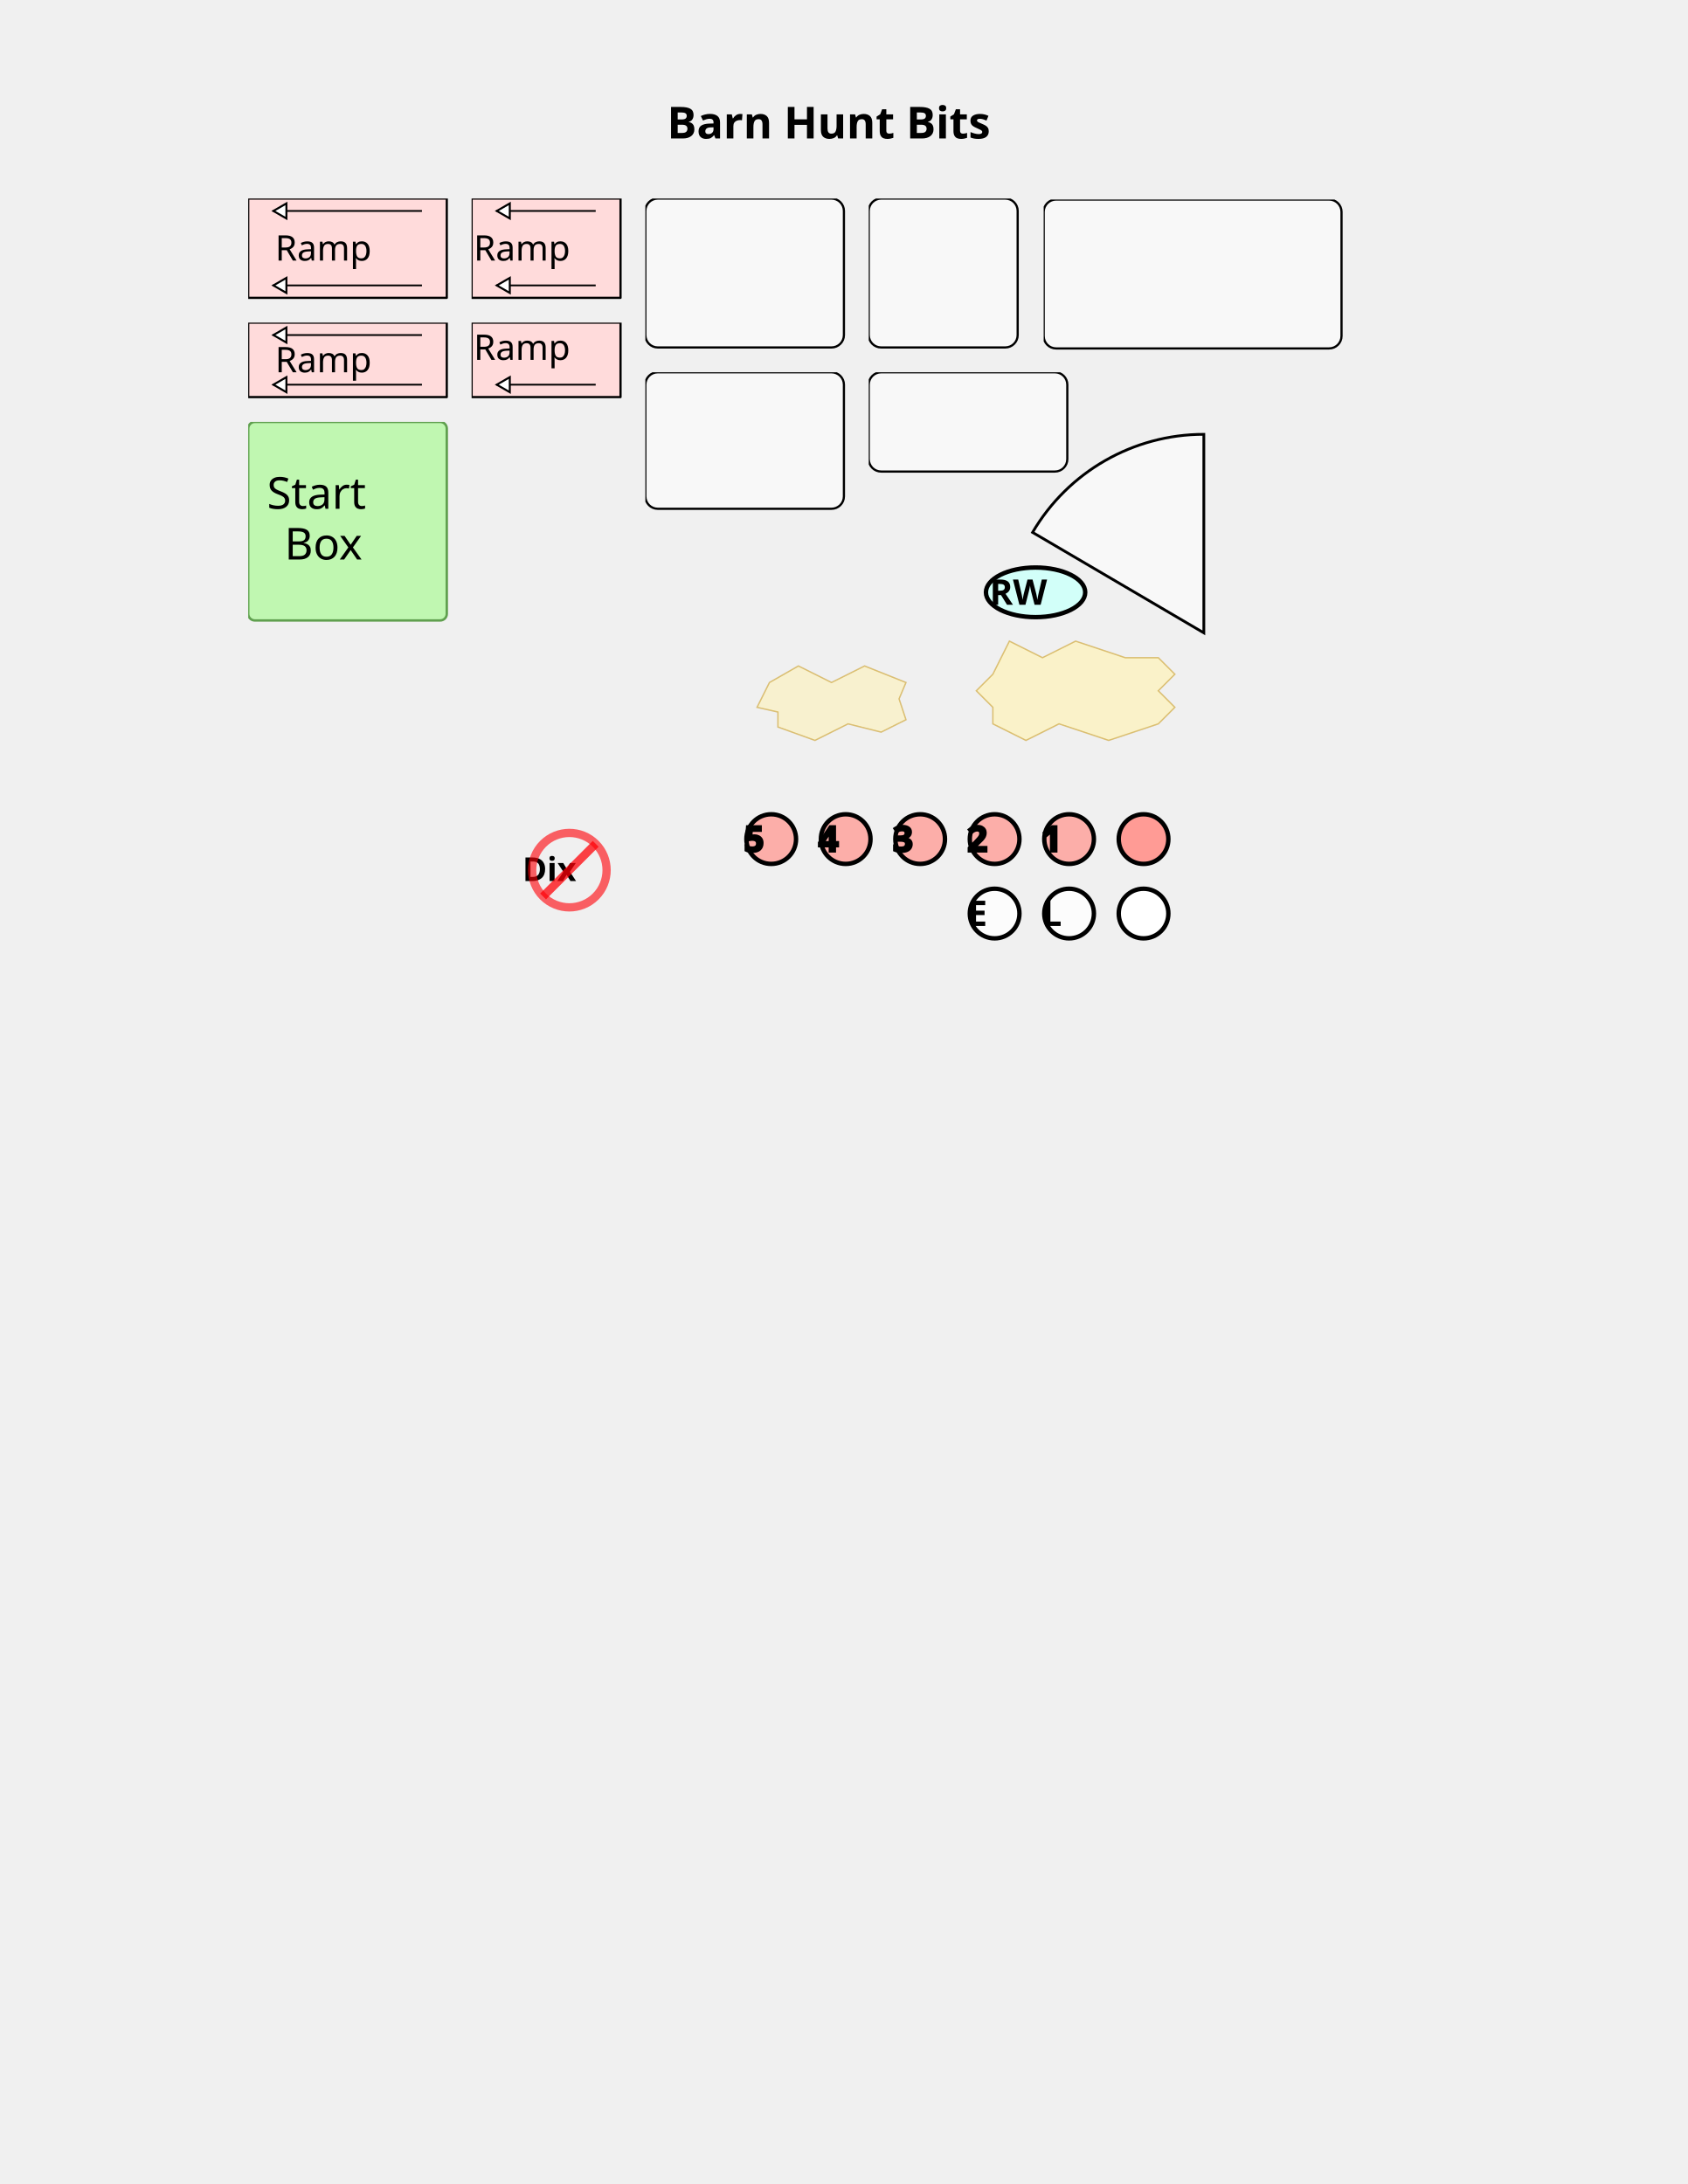
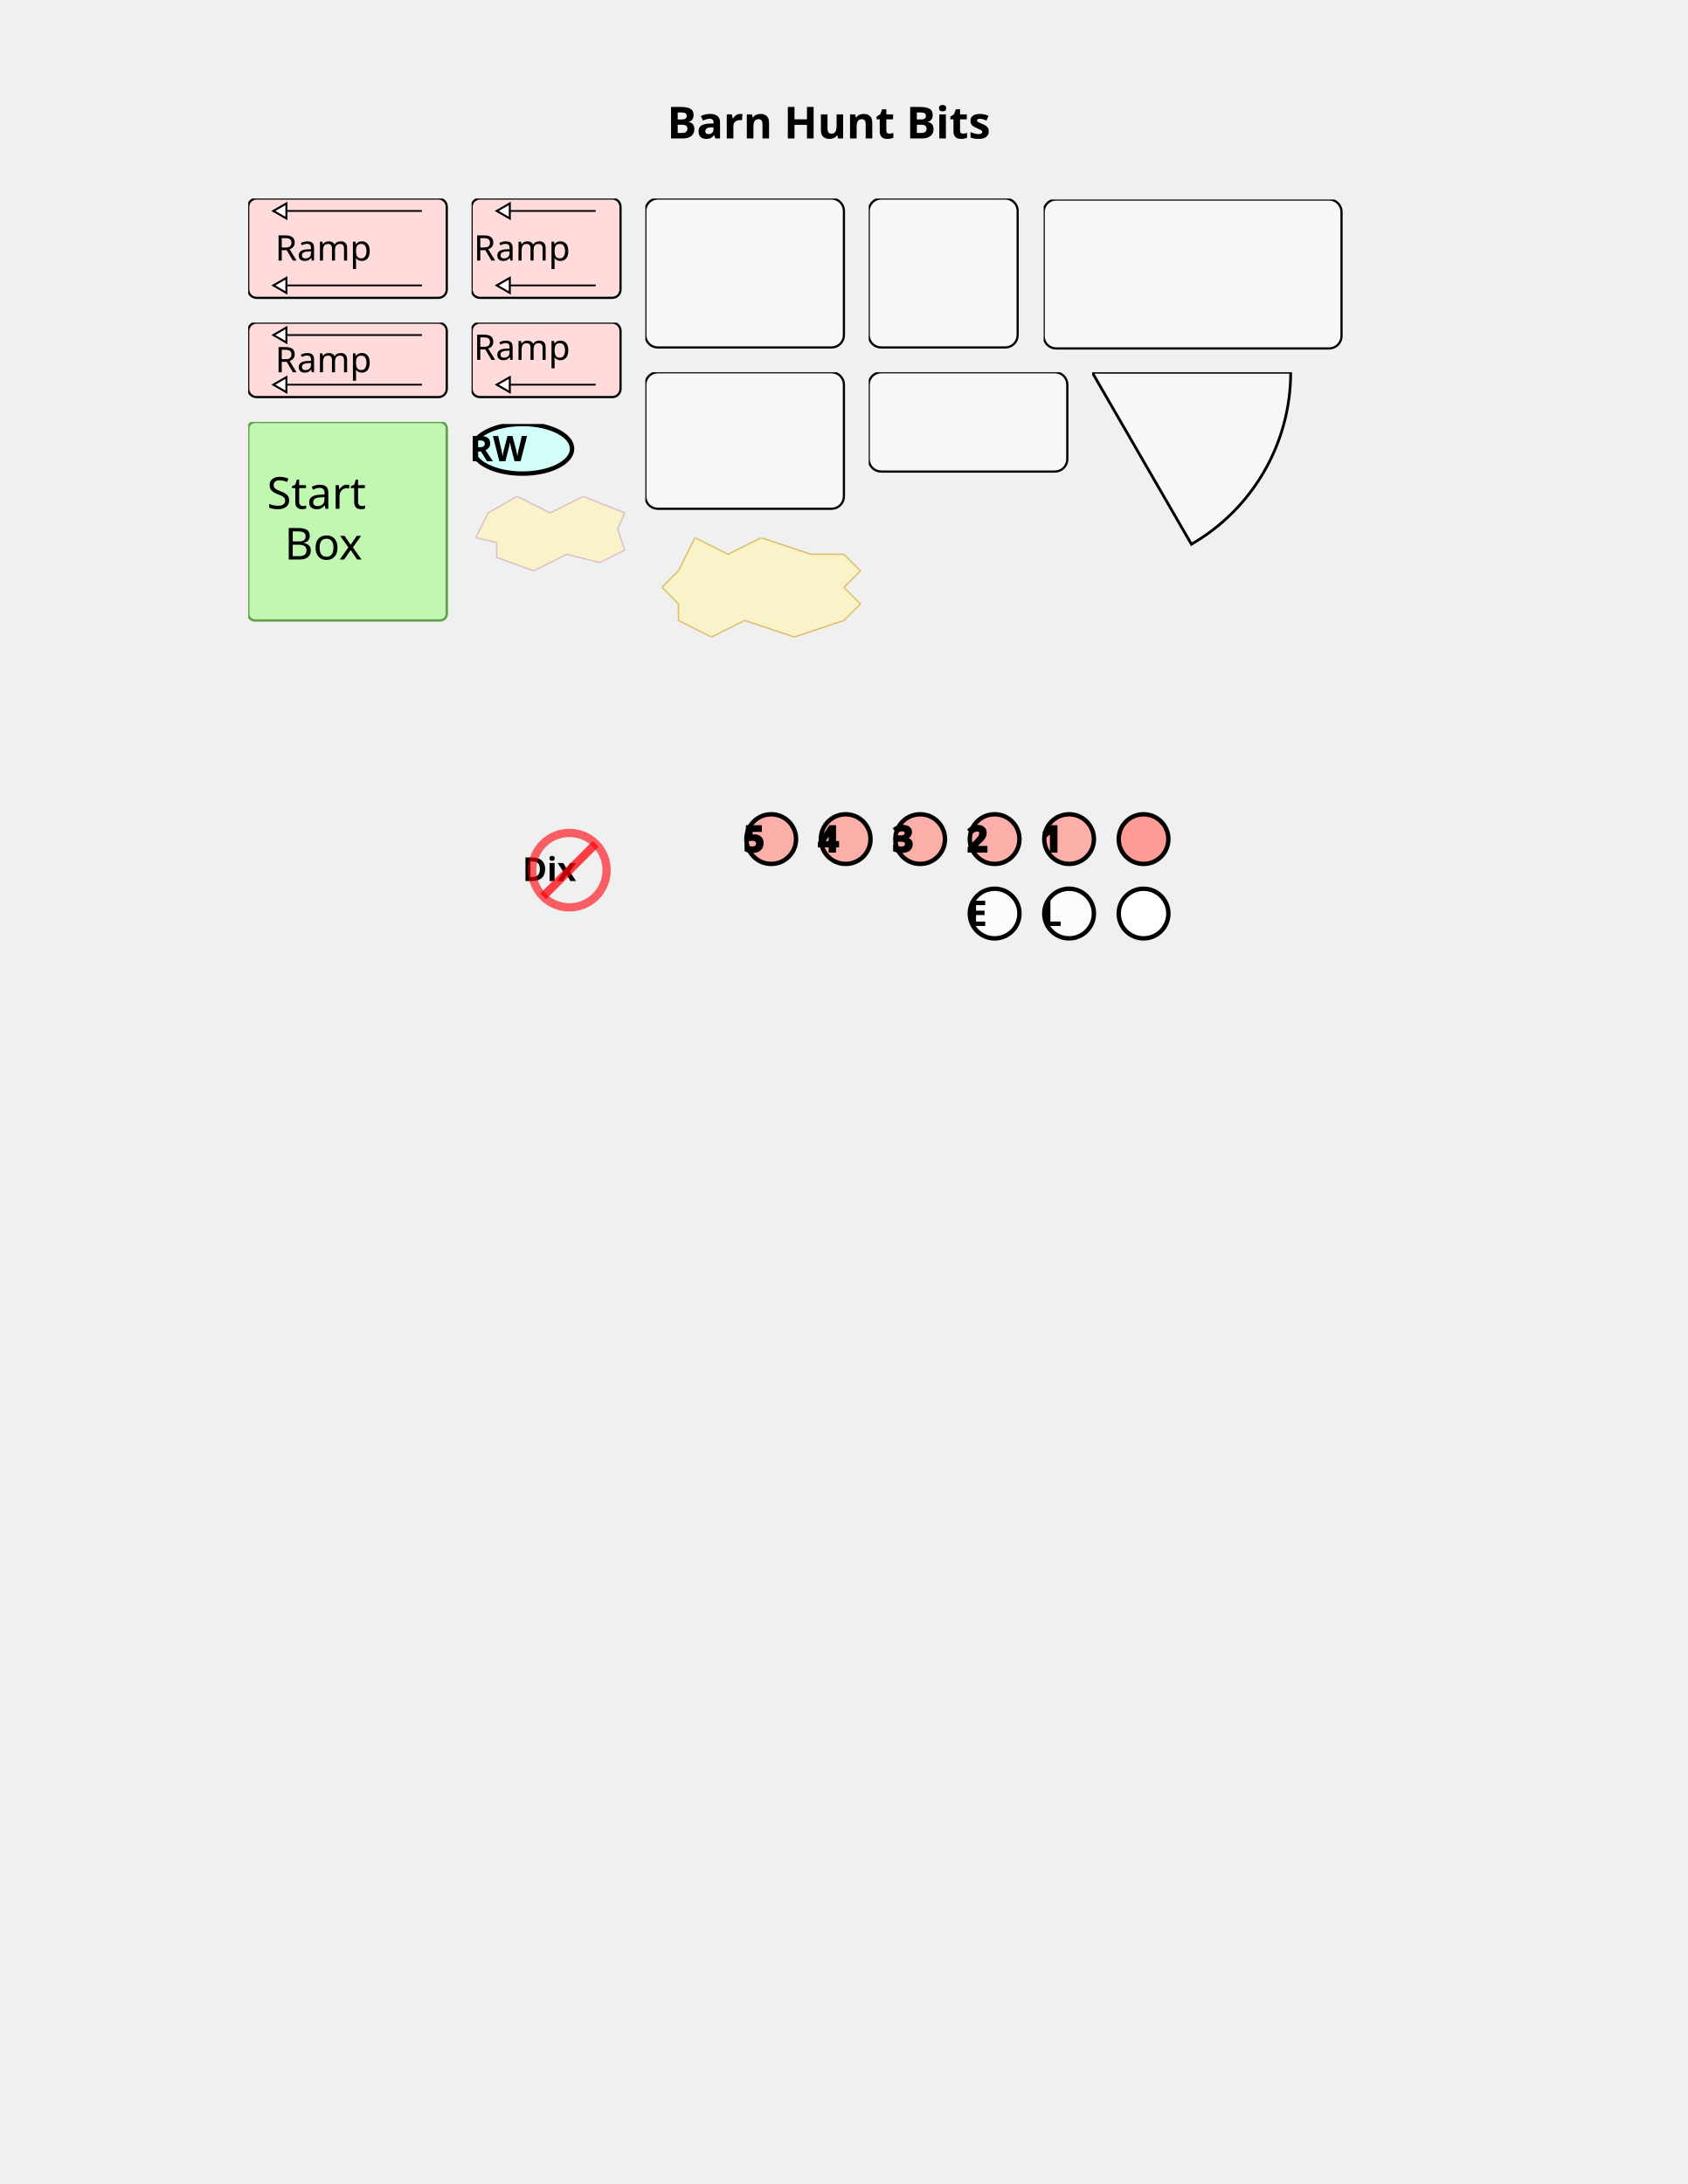
<svg xmlns="http://www.w3.org/2000/svg" xmlns:ns1="http://www.openswatchbook.org/uri/2009/osb" xmlns:xlink="http://www.w3.org/1999/xlink" width="8.5in" height="11in" viewBox="0 0 816 1056" version="1.1" id="svg8">
  <defs id="defs2">
-     <linearGradient id="linearGradient13554">
-       <stop style="stop-color:#ffffff;stop-opacity:1;" offset="0" id="stop13552" />
-     </linearGradient>
-     <linearGradient id="duff-fill" ns1:paint="solid" gradientTransform="translate(1163.508,-73.10634)">
+     <linearGradient id="duff-fill" gradientTransform="translate(797.5078,-395.1064)">
      <stop style="stop-color:#faf2c9;stop-opacity:1;" offset="0" id="stop25319" />
    </linearGradient>
-     <linearGradient id="duff-stroke" ns1:paint="solid" gradientTransform="translate(1163.508,-73.10634)">
+     <linearGradient id="duff-stroke" gradientTransform="translate(797.5078,-395.1064)">
      <stop style="stop-color:#c5961d;stop-opacity:1;" offset="0" id="stop25325" />
    </linearGradient>
-     <linearGradient xlink:href="#wrangler-bg" id="linearGradient25305" x1="-133.067" y1="570" x2="-82.933" y2="570" gradientUnits="userSpaceOnUse" />
-     <linearGradient id="wrangler-bg" ns1:paint="solid">
-       <stop style="stop-color:#d2fff9;stop-opacity:1;" offset="0" id="stop25301" />
-     </linearGradient>
-     <linearGradient gradientTransform="matrix(3.779528,0,0,3.779528,660,-894.5197)" xlink:href="#duff-fill" id="linearGradient25323" x1="-49.867" y1="325.036" x2="-24.216" y2="325.036" gradientUnits="userSpaceOnUse" />
-     <linearGradient gradientTransform="matrix(3.779528,0,0,3.779528,660,-894.5197)" xlink:href="#duff-stroke" id="linearGradient25329" x1="-49.867" y1="325.036" x2="-24.216" y2="325.036" gradientUnits="userSpaceOnUse" />
    <linearGradient id="decoy-tube-bg" ns1:paint="solid">
      <stop style="stop-color:#ffffff;stop-opacity:1;" offset="0" id="stop25313" />
    </linearGradient>
    <linearGradient gradientTransform="matrix(3.779528,0,0,3.779528,660,-894.5197)" xlink:href="#decoy-tube-bg" id="linearGradient25317" x1="-31.805" y1="353.545" x2="-24.891" y2="353.545" gradientUnits="userSpaceOnUse" />
    <linearGradient id="rat-tube-bg" ns1:paint="solid">
      <stop style="stop-color:#ff9b95;stop-opacity:1;" offset="0" id="stop25307" />
    </linearGradient>
    <linearGradient gradientTransform="matrix(3.779528,0,0,3.779528,660,-894.5197)" xlink:href="#rat-tube-bg" id="linearGradient25311" x1="-31.805" y1="344.02" x2="-24.891" y2="344.02" gradientUnits="userSpaceOnUse" />
-     <linearGradient id="ramps">
-       <stop style="stop-color:#ffdbdb;stop-opacity:1;" offset="0" id="stop25287" />
-     </linearGradient>
    <marker orient="auto" refY="0" refX="0" id="EmptyTriangleOutL" style="overflow:visible">
      <path id="path5924" d="M -0.196,0 -7.578,4.267 v -8.533 z" style="fill:#ffffff;fill-rule:evenodd;stroke:#000000;stroke-width:0.853pt" />
    </marker>
-     <linearGradient id="linearGradient19244">
-       <stop style="stop-color:#c0f7b1;stop-opacity:1;" offset="0" id="stop25295" />
-     </linearGradient>
    <symbol id="ramp-48x24" style="display:inline">
-       <rect height="48" width="96" style="fill:#ffdbdb;fill-opacity:1;stroke:#000000;stroke-width:1.067;stroke-linecap:butt;stroke-linejoin:round;stroke-miterlimit:4;stroke-dasharray:none;stroke-opacity:1" x="0" y="0" />
-       <text y="30" x="48" style="font-style:normal;font-variant:normal;font-weight:normal;font-stretch:normal;font-size:12.8px;line-height:0%;font-family:sans-serif;-inkscape-font-specification:Sans;text-align:center;letter-spacing:0px;word-spacing:0px;writing-mode:lr-tb;text-anchor:middle;fill:#000000;fill-opacity:1;stroke:none;stroke-width:1.067" xml:space="preserve">
-         <tspan y="30" x="48" style="font-size:17.067px;line-height:1.25;font-family:sans-serif;stroke-width:1.067">Ramp</tspan>
+       <rect height="48" width="96" style="fill:#ffdbdb;fill-opacity:1;stroke:#000000;stroke-width:1.067;stroke-linecap:butt;stroke-linejoin:round;stroke-miterlimit:4;stroke-dasharray:none;stroke-opacity:1" x="0" y="0" id="rect28" rx="4" ry="4" />
+       <text y="30" x="48" style="font-style:normal;font-variant:normal;font-weight:normal;font-stretch:normal;font-size:12.8px;line-height:0%;font-family:sans-serif;-inkscape-font-specification:Sans;text-align:center;letter-spacing:0px;word-spacing:0px;writing-mode:lr-tb;text-anchor:middle;fill:#000000;fill-opacity:1;stroke:none;stroke-width:1.067" xml:space="preserve" id="text32">
+         <tspan y="30" x="48" style="font-size:17.067px;line-height:1.25;font-family:sans-serif;stroke-width:1.067" id="tspan30">Ramp</tspan>
      </text>
-       <path style="fill:none;stroke:#000000;stroke-width:0.853;stroke-linecap:butt;stroke-linejoin:miter;stroke-miterlimit:4;stroke-dasharray:none;stroke-opacity:1;marker-start:none;marker-end:url(#EmptyTriangleOutL)" d="M 84,42 H 12" />
-       <path d="M 84,6 H 12" style="fill:none;stroke:#000000;stroke-width:0.853;stroke-linecap:butt;stroke-linejoin:miter;stroke-miterlimit:4;stroke-dasharray:none;stroke-opacity:1;marker-start:none;marker-end:url(#EmptyTriangleOutL)" />
+       <path style="fill:none;stroke:#000000;stroke-width:0.853;stroke-linecap:butt;stroke-linejoin:miter;stroke-miterlimit:4;stroke-dasharray:none;stroke-opacity:1;marker-start:none;marker-end:url(#EmptyTriangleOutL)" d="M 84,42 H 12" id="path34" />
+       <path d="M 84,6 H 12" style="fill:none;stroke:#000000;stroke-width:0.853;stroke-linecap:butt;stroke-linejoin:miter;stroke-miterlimit:4;stroke-dasharray:none;stroke-opacity:1;marker-start:none;marker-end:url(#EmptyTriangleOutL)" id="path36" />
    </symbol>
    <symbol style="display:inline" id="ramp-36x24">
-       <rect y="0" x="0" style="fill:#ffdbdb;fill-opacity:1;stroke:#000000;stroke-width:1.067;stroke-linecap:butt;stroke-linejoin:round;stroke-miterlimit:4;stroke-dasharray:none;stroke-opacity:1" width="72" height="48" />
-       <text xml:space="preserve" style="font-style:normal;font-variant:normal;font-weight:normal;font-stretch:normal;font-size:12.8px;line-height:0%;font-family:sans-serif;-inkscape-font-specification:Sans;text-align:center;letter-spacing:0px;word-spacing:0px;writing-mode:lr-tb;text-anchor:middle;fill:#000000;fill-opacity:1;stroke:none;stroke-width:1.067" x="36" y="30">
-         <tspan style="font-size:17.067px;line-height:1.25;font-family:sans-serif;stroke-width:1.067" x="36" y="30">Ramp</tspan>
+       <rect y="0" x="0" style="fill:#ffdbdb;fill-opacity:1;stroke:#000000;stroke-width:1.067;stroke-linecap:butt;stroke-linejoin:round;stroke-miterlimit:4;stroke-dasharray:none;stroke-opacity:1" width="72" height="48" id="rect41" rx="4" ry="4" />
+       <text xml:space="preserve" style="font-style:normal;font-variant:normal;font-weight:normal;font-stretch:normal;font-size:12.8px;line-height:0%;font-family:sans-serif;-inkscape-font-specification:Sans;text-align:center;letter-spacing:0px;word-spacing:0px;writing-mode:lr-tb;text-anchor:middle;fill:#000000;fill-opacity:1;stroke:none;stroke-width:1.067" x="36" y="30" id="text45">
+         <tspan style="font-size:17.067px;line-height:1.25;font-family:sans-serif;stroke-width:1.067" x="36" y="30" id="tspan43">Ramp</tspan>
      </text>
-       <path d="M 60,42 H 12" style="fill:none;stroke:#000000;stroke-width:0.853;stroke-linecap:butt;stroke-linejoin:miter;stroke-miterlimit:4;stroke-dasharray:none;stroke-opacity:1;marker-start:none;marker-end:url(#EmptyTriangleOutL)" />
-       <path style="fill:none;stroke:#000000;stroke-width:0.853;stroke-linecap:butt;stroke-linejoin:miter;stroke-miterlimit:4;stroke-dasharray:none;stroke-opacity:1;marker-start:none;marker-end:url(#EmptyTriangleOutL)" d="M 60,6 H 12" />
+       <path d="M 60,42 H 12" style="fill:none;stroke:#000000;stroke-width:0.853;stroke-linecap:butt;stroke-linejoin:miter;stroke-miterlimit:4;stroke-dasharray:none;stroke-opacity:1;marker-start:none;marker-end:url(#EmptyTriangleOutL)" id="path47" />
+       <path style="fill:none;stroke:#000000;stroke-width:0.853;stroke-linecap:butt;stroke-linejoin:miter;stroke-miterlimit:4;stroke-dasharray:none;stroke-opacity:1;marker-start:none;marker-end:url(#EmptyTriangleOutL)" d="M 60,6 H 12" id="path49" />
    </symbol>
    <symbol style="display:inline" id="ramp-48x18">
-       <rect y="0" x="0" style="fill:#ffdbdb;fill-opacity:1;stroke:#000000;stroke-width:1.067;stroke-linecap:butt;stroke-linejoin:round;stroke-miterlimit:4;stroke-dasharray:none;stroke-opacity:1" width="96" height="36" />
-       <text xml:space="preserve" style="font-style:normal;font-variant:normal;font-weight:normal;font-stretch:normal;font-size:12.8px;line-height:0%;font-family:sans-serif;-inkscape-font-specification:Sans;text-align:center;letter-spacing:0px;word-spacing:0px;writing-mode:lr-tb;text-anchor:middle;fill:#000000;fill-opacity:1;stroke:none;stroke-width:1.067" x="48" y="24">
-         <tspan style="font-size:17.067px;line-height:1.25;font-family:sans-serif;stroke-width:1.067" x="48" y="24">Ramp</tspan>
+       <rect y="0" x="0" style="fill:#ffdbdb;fill-opacity:1;stroke:#000000;stroke-width:1.067;stroke-linecap:butt;stroke-linejoin:round;stroke-miterlimit:4;stroke-dasharray:none;stroke-opacity:1" width="96" height="36" id="rect54" rx="4" ry="4" />
+       <text xml:space="preserve" style="font-style:normal;font-variant:normal;font-weight:normal;font-stretch:normal;font-size:12.8px;line-height:0%;font-family:sans-serif;-inkscape-font-specification:Sans;text-align:center;letter-spacing:0px;word-spacing:0px;writing-mode:lr-tb;text-anchor:middle;fill:#000000;fill-opacity:1;stroke:none;stroke-width:1.067" x="48" y="24" id="text58">
+         <tspan style="font-size:17.067px;line-height:1.25;font-family:sans-serif;stroke-width:1.067" x="48" y="24" id="tspan56">Ramp</tspan>
      </text>
-       <path d="M 84,30 H 12" style="fill:none;stroke:#000000;stroke-width:0.853;stroke-linecap:butt;stroke-linejoin:miter;stroke-miterlimit:4;stroke-dasharray:none;stroke-opacity:1;marker-start:none;marker-end:url(#EmptyTriangleOutL)" />
-       <path style="fill:none;stroke:#000000;stroke-width:0.853;stroke-linecap:butt;stroke-linejoin:miter;stroke-miterlimit:4;stroke-dasharray:none;stroke-opacity:1;marker-start:none;marker-end:url(#EmptyTriangleOutL)" d="M 84,6 H 12" />
+       <path d="M 84,30 H 12" style="fill:none;stroke:#000000;stroke-width:0.853;stroke-linecap:butt;stroke-linejoin:miter;stroke-miterlimit:4;stroke-dasharray:none;stroke-opacity:1;marker-start:none;marker-end:url(#EmptyTriangleOutL)" id="path60" />
+       <path style="fill:none;stroke:#000000;stroke-width:0.853;stroke-linecap:butt;stroke-linejoin:miter;stroke-miterlimit:4;stroke-dasharray:none;stroke-opacity:1;marker-start:none;marker-end:url(#EmptyTriangleOutL)" d="M 84,6 H 12" id="path62" />
    </symbol>
    <symbol id="ramp-36x18" style="display:inline">
-       <rect height="36" width="72" style="fill:#ffdbdb;fill-opacity:1;stroke:#000000;stroke-width:1.067;stroke-linecap:butt;stroke-linejoin:round;stroke-miterlimit:4;stroke-dasharray:none;stroke-opacity:1" x="0" y="0" />
-       <text y="18" x="36" style="font-style:normal;font-variant:normal;font-weight:normal;font-stretch:normal;font-size:12.8px;line-height:0%;font-family:sans-serif;-inkscape-font-specification:Sans;text-align:center;letter-spacing:0px;word-spacing:0px;writing-mode:lr-tb;text-anchor:middle;fill:#000000;fill-opacity:1;stroke:none;stroke-width:1.067" xml:space="preserve">
-         <tspan y="18" x="36" style="font-size:17.067px;line-height:1.25;font-family:sans-serif;stroke-width:1.067">Ramp</tspan>
+       <rect height="36" width="72" style="fill:#ffdbdb;fill-opacity:1;stroke:#000000;stroke-width:1.067;stroke-linecap:butt;stroke-linejoin:round;stroke-miterlimit:4;stroke-dasharray:none;stroke-opacity:1" x="0" y="0" id="rect67" rx="4" ry="4" />
+       <text y="18" x="36" style="font-style:normal;font-variant:normal;font-weight:normal;font-stretch:normal;font-size:12.8px;line-height:0%;font-family:sans-serif;-inkscape-font-specification:Sans;text-align:center;letter-spacing:0px;word-spacing:0px;writing-mode:lr-tb;text-anchor:middle;fill:#000000;fill-opacity:1;stroke:none;stroke-width:1.067" xml:space="preserve" id="text71">
+         <tspan y="18" x="36" style="font-size:17.067px;line-height:1.25;font-family:sans-serif;stroke-width:1.067" id="tspan69">Ramp</tspan>
      </text>
-       <path style="fill:none;stroke:#000000;stroke-width:0.853;stroke-linecap:butt;stroke-linejoin:miter;stroke-miterlimit:4;stroke-dasharray:none;stroke-opacity:1;marker-start:none;marker-end:url(#EmptyTriangleOutL)" d="M 60,30 H 12" />
+       <path style="fill:none;stroke:#000000;stroke-width:0.853;stroke-linecap:butt;stroke-linejoin:miter;stroke-miterlimit:4;stroke-dasharray:none;stroke-opacity:1;marker-start:none;marker-end:url(#EmptyTriangleOutL)" d="M 60,30 H 12" id="path73" />
    </symbol>
    <symbol id="start-box" style="display:inline">
-       <rect rx="3.2" ry="3.2" height="96" width="96" style="fill:#c0f7b1;fill-opacity:1;stroke:#60a04f;stroke-width:1.173;stroke-linecap:butt;stroke-linejoin:round;stroke-miterlimit:4;stroke-dasharray:none;stroke-opacity:1" x="0" y="0" />
-       <text y="42" x="48" style="font-style:normal;font-variant:normal;font-weight:normal;font-stretch:normal;font-size:12.8px;line-height:0%;font-family:sans-serif;-inkscape-font-specification:Sans;text-align:center;letter-spacing:0px;word-spacing:0px;writing-mode:lr-tb;text-anchor:middle;fill:#000000;fill-opacity:1;stroke:none;stroke-width:1.067" xml:space="preserve">
-         <tspan y="42" x="48" style="font-size:21.333px;line-height:1.15;font-family:sans-serif;stroke-width:1.067">Start</tspan>
-         <tspan y="66.533" x="48" style="font-size:21.333px;line-height:1.15;font-family:sans-serif;stroke-width:1.067">Box</tspan>
+       <rect rx="3.2" ry="3.2" height="96" width="96" style="fill:#c0f7b1;fill-opacity:1;stroke:#60a04f;stroke-width:1.173;stroke-linecap:butt;stroke-linejoin:round;stroke-miterlimit:4;stroke-dasharray:none;stroke-opacity:1" x="0" y="0" id="rect78" />
+       <text y="42" x="48" style="font-style:normal;font-variant:normal;font-weight:normal;font-stretch:normal;font-size:12.8px;line-height:0%;font-family:sans-serif;-inkscape-font-specification:Sans;text-align:center;letter-spacing:0px;word-spacing:0px;writing-mode:lr-tb;text-anchor:middle;fill:#000000;fill-opacity:1;stroke:none;stroke-width:1.067" xml:space="preserve" id="text84">
+         <tspan y="42" x="48" style="font-size:21.333px;line-height:1.15;font-family:sans-serif;stroke-width:1.067" id="tspan80">Start</tspan>
+         <tspan y="66.533" x="48" style="font-size:21.333px;line-height:1.15;font-family:sans-serif;stroke-width:1.067" id="tspan82">Box</tspan>
      </text>
    </symbol>
    <symbol id="board-48x36">
-       <rect width="96" height="72" x="0" y="0" rx="6" ry="6" style="display:inline;fill:#ffffff;fill-opacity:0.5;stroke:#000000;stroke-width:1.067;stroke-miterlimit:4;stroke-opacity:1" />
+       <rect width="96" height="72" x="0" y="0" rx="6" ry="6" style="display:inline;fill:#ffffff;fill-opacity:0.5;stroke:#000000;stroke-width:1.067;stroke-miterlimit:4;stroke-opacity:1" id="rect89" />
    </symbol>
    <symbol id="board-36x36">
-       <rect style="display:inline;fill:#ffffff;fill-opacity:0.5;stroke:#000000;stroke-width:1.067;stroke-miterlimit:4;stroke-opacity:1" ry="6" rx="6" y="0" x="0" height="72" width="72" />
+       <rect style="display:inline;fill:#ffffff;fill-opacity:0.5;stroke:#000000;stroke-width:1.067;stroke-miterlimit:4;stroke-opacity:1" ry="6" rx="6" y="0" x="0" height="72" width="72" id="rect94" />
    </symbol>
    <symbol id="board-72x36">
-       <rect width="144" height="72" x="0" y="0" rx="6" ry="6" style="display:inline;fill:#ffffff;fill-opacity:0.5;stroke:#000000;stroke-width:1.067;stroke-miterlimit:4;stroke-opacity:1" />
+       <rect width="144" height="72" x="0" y="0" rx="6" ry="6" style="display:inline;fill:#ffffff;fill-opacity:0.5;stroke:#000000;stroke-width:1.067;stroke-miterlimit:4;stroke-opacity:1" id="rect99" />
    </symbol>
    <symbol id="board-48x33">
-       <rect width="96" height="66" x="0" y="0" rx="6" ry="6" style="display:inline;fill:#ffffff;fill-opacity:0.5;stroke:#000000;stroke-width:1.067;stroke-miterlimit:4;stroke-opacity:1" />
+       <rect width="96" height="66" x="0" y="0" rx="6" ry="6" style="display:inline;fill:#ffffff;fill-opacity:0.5;stroke:#000000;stroke-width:1.067;stroke-miterlimit:4;stroke-opacity:1" id="rect104" />
    </symbol>
    <symbol id="board-48x24">
      <rect style="display:inline;fill:#ffffff;fill-opacity:0.5;stroke:#000000;stroke-width:1.067;stroke-miterlimit:4;stroke-opacity:1" ry="6" rx="6" y="0" x="0" height="48" width="96" />
+     </symbol>
+     <symbol id="rat-wrangler" style="display:inline">
+       <ellipse style="display:inline;fill:#d2fff9;fill-opacity:1;stroke:#000000;stroke-width:2.133;stroke-miterlimit:4;stroke-dasharray:none;stroke-opacity:1" cx="24" cy="12" rx="24" ry="12" />
+       <text y="18" x="24" style="font-style:normal;font-variant:normal;font-weight:bold;font-stretch:normal;font-size:12.8px;line-height:0%;font-family:'Luxi Sans';-inkscape-font-specification:'Luxi Sans Bold';text-align:center;letter-spacing:0px;word-spacing:0px;writing-mode:lr-tb;text-anchor:middle;fill:#000000;fill-opacity:1;stroke:none;stroke-width:1.067" xml:space="preserve">
+         <tspan y="18" x="24" style="font-size:17.067px;line-height:1.25;stroke-width:1.067">RW</tspan>
+       </text>
+     </symbol>
+     <symbol id="gate-48">
+       <path d="M 96,0 A 96,96 0 0 1 48,83.138 L 0,0 Z" id="path19937" style="display:inline;opacity:1;fill:#ffffff;fill-opacity:0.502;stroke:#000000;stroke-width:1.333;stroke-linecap:butt;stroke-linejoin:miter;stroke-miterlimit:4;stroke-dasharray:none;stroke-opacity:1" />
+     </symbol>
+     <symbol id="duff-36x18">
+       <path id="path13153-9" d="M 0,20 6,8 20,0 36,8 52,0 72,8 68.67,15.9 72,26 60,32 44,28 28,36 10.1,29.5 v -7.2 z" style="display:inline;fill:#faf2c9;fill-opacity:1;stroke:#ddbfca;stroke-width:0.667;stroke-linecap:butt;stroke-linejoin:miter;stroke-miterlimit:4;stroke-dasharray:none;stroke-opacity:1" />
+     </symbol>
+     <symbol id="duff-48x24">
+       <path id="path13153" d="M 0,24 8,16 16,0 32,8 48,0 72,8 h 16 l 8,8 -8,8 8,8 -8,8 L 64,48 40,40 24,48 8,40 v -8 z" style="display:inline;fill:#faf2c9;fill-opacity:1;stroke:#ddbf6a;stroke-width:0.672;stroke-linecap:butt;stroke-linejoin:miter;stroke-miterlimit:4;stroke-dasharray:none;stroke-opacity:1" />
    </symbol>
  </defs>
  <text xml:space="preserve" style="font-style:normal;font-variant:normal;font-weight:bold;font-stretch:normal;font-size:21.333px;line-height:125%;font-family:'Rock Salt';-inkscape-font-specification:'Rock Salt Bold';font-variant-ligatures:normal;font-variant-caps:normal;font-variant-numeric:normal;font-feature-settings:normal;text-align:center;letter-spacing:0px;word-spacing:0px;writing-mode:lr-tb;text-anchor:middle;fill:#000000;fill-opacity:1;stroke:none;stroke-width:1px;stroke-linecap:butt;stroke-linejoin:miter;stroke-opacity:1" x="408.979" y="66.949" id="text8675">
    <tspan id="tspan8673" x="408.979" y="66.949">Barn Hunt Bits</tspan>
  </text>
  <circle style="display:inline;fill:url(#linearGradient25311);fill-opacity:1;stroke:#000000;stroke-width:2.133;stroke-miterlimit:4;stroke-dasharray:none;stroke-opacity:1" id="path7497" cx="552.857" cy="405.714" r="12" />
  <g style="display:inline" id="g9144" transform="translate(612.8572,-158.2857)">
    <circle id="path7497-3" style="display:inline;fill:url(#rat-tube-bg);fill-opacity:0.778;stroke:#000000;stroke-width:2.133;stroke-miterlimit:4;stroke-dasharray:none;stroke-opacity:1" cx="-96" cy="564" r="12" />
    <text id="text8837" y="570" x="-96" style="font-style:normal;font-variant:normal;font-weight:bold;font-stretch:normal;font-size:12.8px;line-height:0%;font-family:'Luxi Sans';-inkscape-font-specification:'Luxi Sans Bold';text-align:center;letter-spacing:0px;word-spacing:0px;writing-mode:lr-tb;text-anchor:middle;fill:#000000;fill-opacity:1;stroke:#000000;stroke-width:1.067;stroke-opacity:1" xml:space="preserve">
      <tspan y="570" x="-96" id="tspan8839" style="font-size:17.067px;line-height:1.25;stroke-width:1.067">1</tspan>
    </text>
  </g>
  <g style="display:inline" id="g9139" transform="translate(612.8572,-158.2857)">
    <circle id="path7497-3-7" style="display:inline;fill:url(#rat-tube-bg);fill-opacity:0.778;stroke:#000000;stroke-width:2.133;stroke-miterlimit:4;stroke-dasharray:none;stroke-opacity:1" cx="-132" cy="564" r="12" />
    <text id="text8837-5" y="570" x="-132" style="font-style:normal;font-variant:normal;font-weight:bold;font-stretch:normal;font-size:12.8px;line-height:0%;font-family:'Luxi Sans';-inkscape-font-specification:'Luxi Sans Bold';text-align:center;letter-spacing:0px;word-spacing:0px;writing-mode:lr-tb;text-anchor:middle;fill:#000000;fill-opacity:1;stroke:#000000;stroke-width:1.067;stroke-opacity:1" xml:space="preserve">
      <tspan y="570" x="-132" id="tspan8839-3" style="font-size:17.067px;line-height:1.25;stroke-width:1.067">2</tspan>
    </text>
  </g>
  <g style="display:inline" id="g9134" transform="translate(612.8572,-158.2857)">
    <circle id="path7497-3-6" style="display:inline;fill:url(#rat-tube-bg);fill-opacity:0.778;stroke:#000000;stroke-width:2.133;stroke-miterlimit:4;stroke-dasharray:none;stroke-opacity:1" cx="-168" cy="564" r="12" />
    <text id="text8837-2" y="570" x="-168" style="font-style:normal;font-variant:normal;font-weight:bold;font-stretch:normal;font-size:12.8px;line-height:0%;font-family:'Luxi Sans';-inkscape-font-specification:'Luxi Sans Bold';text-align:center;letter-spacing:0px;word-spacing:0px;writing-mode:lr-tb;text-anchor:middle;fill:#000000;fill-opacity:1;stroke:#000000;stroke-width:1.067;stroke-opacity:1" xml:space="preserve">
      <tspan y="570" x="-168" id="tspan8839-9" style="font-size:17.067px;line-height:1.25;stroke-width:1.067">3</tspan>
    </text>
  </g>
  <g style="display:inline" id="g9125" transform="translate(612.8572,-158.2857)">
    <circle id="path7497-3-7-2" style="display:inline;fill:url(#rat-tube-bg);fill-opacity:0.778;stroke:#000000;stroke-width:2.133;stroke-miterlimit:4;stroke-dasharray:none;stroke-opacity:1" cx="-204" cy="564" r="12" />
    <text id="text8837-5-7" y="570" x="-204" style="font-style:normal;font-variant:normal;font-weight:bold;font-stretch:normal;font-size:12.8px;line-height:0%;font-family:'Luxi Sans';-inkscape-font-specification:'Luxi Sans Bold';text-align:center;letter-spacing:0px;word-spacing:0px;writing-mode:lr-tb;text-anchor:middle;fill:#000000;fill-opacity:1;stroke:#000000;stroke-width:1.067;stroke-opacity:1" xml:space="preserve">
      <tspan y="570" x="-204" id="tspan8839-3-0" style="font-size:17.067px;line-height:1.25;stroke-width:1.067">4</tspan>
    </text>
  </g>
  <g style="display:inline" id="g9120" transform="translate(612.8572,-158.2857)">
    <circle id="path7497-3-3" style="display:inline;fill:url(#rat-tube-bg);fill-opacity:0.778;stroke:#000000;stroke-width:2.133;stroke-miterlimit:4;stroke-dasharray:none;stroke-opacity:1" cx="-240" cy="564" r="12" />
    <text id="text8837-6" y="570" x="-240" style="font-style:normal;font-variant:normal;font-weight:bold;font-stretch:normal;font-size:12.8px;line-height:0%;font-family:'Luxi Sans';-inkscape-font-specification:'Luxi Sans Bold';text-align:center;letter-spacing:0px;word-spacing:0px;writing-mode:lr-tb;text-anchor:middle;fill:#000000;fill-opacity:1;stroke:#000000;stroke-width:1.067;stroke-opacity:1" xml:space="preserve">
      <tspan y="570" x="-240" id="tspan8839-0" style="font-size:17.067px;line-height:1.25;stroke-width:1.067">5</tspan>
    </text>
  </g>
  <circle style="display:inline;fill:url(#linearGradient25317);fill-opacity:1;stroke:#000000;stroke-width:2.133;stroke-miterlimit:4;stroke-dasharray:none;stroke-opacity:1" id="path7497-7" cx="552.857" cy="441.714" r="12" />
  <g style="display:inline" id="g8841-92" transform="translate(624.8572,-128.2857)">
    <circle id="path7497-3-0" style="display:inline;fill:url(#decoy-tube-bg);fill-opacity:0.778;stroke:#000000;stroke-width:2.133;stroke-miterlimit:4;stroke-dasharray:none;stroke-opacity:1" cx="-108" cy="570" r="12" />
    <text id="text8837-23" y="576" x="-108" style="font-style:normal;font-variant:normal;font-weight:bold;font-stretch:normal;font-size:12.8px;line-height:0%;font-family:'Luxi Sans';-inkscape-font-specification:'Luxi Sans Bold';text-align:center;letter-spacing:0px;word-spacing:0px;writing-mode:lr-tb;text-anchor:middle;fill:#000000;fill-opacity:1;stroke:none;stroke-width:1.067" xml:space="preserve">
      <tspan y="576" x="-108" id="tspan8839-7" style="font-size:17.067px;line-height:1.25;stroke-width:1.067">L</tspan>
    </text>
  </g>
  <g style="display:inline" id="g8841-92-5" transform="translate(588.8572,-128.2857)">
    <circle id="path7497-3-0-9" style="display:inline;fill:url(#decoy-tube-bg);fill-opacity:0.778;stroke:#000000;stroke-width:2.133;stroke-miterlimit:4;stroke-dasharray:none;stroke-opacity:1" cx="-108" cy="570" r="12" />
    <text id="text8837-23-2" y="576" x="-108" style="font-style:normal;font-variant:normal;font-weight:bold;font-stretch:normal;font-size:12.8px;line-height:0%;font-family:'Luxi Sans';-inkscape-font-specification:'Luxi Sans Bold';text-align:center;letter-spacing:0px;word-spacing:0px;writing-mode:lr-tb;text-anchor:middle;fill:#000000;fill-opacity:1;stroke:none;stroke-width:1.067" xml:space="preserve">
      <tspan y="576" x="-108" id="tspan8839-7-2" style="font-size:17.067px;line-height:1.25;stroke-width:1.067">E</tspan>
    </text>
  </g>
-   <path style="display:inline;fill:url(#linearGradient25323);fill-opacity:1;stroke:url(#linearGradient25329);stroke-width:0.672;stroke-linecap:butt;stroke-linejoin:miter;stroke-miterlimit:4;stroke-dasharray:none;stroke-opacity:0.549;filter:url(#filter13149)" d="m 472,334 8,-8 8,-16 16,8 16,-8 L 544,318 h 16 l 8,8 -8,8 8,8 -8,8 -24,8 -24,-8 -16,8 -16,-8 v -8 z" id="path13153" />
-   <g style="display:inline" id="g8841-92-5-2" transform="translate(608.6578,-283.599)">
-     <ellipse id="path7497-3-0-9-9" style="display:inline;fill:url(#linearGradient25305);fill-opacity:1;stroke:#000000;stroke-width:2.133;stroke-miterlimit:4;stroke-dasharray:none;stroke-opacity:1" cx="-108" cy="570" rx="24" ry="12" />
-     <text id="text8837-23-2-3" y="576" x="-108" style="font-style:normal;font-variant:normal;font-weight:bold;font-stretch:normal;font-size:12.8px;line-height:0%;font-family:'Luxi Sans';-inkscape-font-specification:'Luxi Sans Bold';text-align:center;letter-spacing:0px;word-spacing:0px;writing-mode:lr-tb;text-anchor:middle;fill:#000000;fill-opacity:1;stroke:none;stroke-width:1.067" xml:space="preserve">
-       <tspan y="576" x="-108" id="tspan8839-7-2-1" style="font-size:17.067px;line-height:1.25;stroke-width:1.067">RW</tspan>
-     </text>
-   </g>
-   <path style="display:inline;fill:url(#duff-fill);fill-opacity:0.83;stroke:url(#duff-stroke);stroke-width:0.672;stroke-linecap:butt;stroke-linejoin:miter;stroke-miterlimit:4;stroke-dasharray:none;stroke-opacity:0.549;filter:url(#filter13149)" d="m 366,342 6,-12 14,-8 16,8 16,-8 20,8 -3.333,7.905 3.333,10.095 -12,6 -16,-4 -16,8 -17.905,-6.476 v -7.238 z" id="path13153-9" />
-   <path style="display:inline;opacity:1;fill:#ffffff;fill-opacity:0.502;stroke:#000000;stroke-width:1.333;stroke-linecap:butt;stroke-linejoin:miter;stroke-miterlimit:4;stroke-dasharray:none;stroke-opacity:1" id="path19937" d="m 499.202,257.416 a 96,96 0 0 1 82.798,-47.416 l 0,96 z" />
  <g transform="matrix(3.779528,0,0,3.779528,660,-894.5197)" style="display:inline" id="g9201">
    <text id="text9185" y="349.387" x="-101.6" style="font-style:normal;font-variant:normal;font-weight:bold;font-stretch:normal;font-size:4.233px;line-height:125%;font-family:'Luxi Sans';-inkscape-font-specification:'Luxi Sans Bold';font-variant-ligatures:normal;font-variant-caps:normal;font-variant-numeric:normal;font-feature-settings:normal;text-align:center;letter-spacing:0px;word-spacing:0px;writing-mode:lr-tb;text-anchor:middle;fill:#000000;fill-opacity:1;stroke:none;stroke-width:0.265px;stroke-linecap:butt;stroke-linejoin:miter;stroke-opacity:1" xml:space="preserve">
      <tspan style="font-style:normal;font-variant:normal;font-weight:bold;font-stretch:normal;font-size:4.233px;font-family:'Luxi Sans';-inkscape-font-specification:'Luxi Sans Bold';stroke-width:0.265px" y="349.387" x="-101.6" id="tspan9183">Dix</tspan>
    </text>
    <circle transform="rotate(45)" r="4.762" cy="318.046" cx="174.09" id="path9187" style="opacity:0.82;fill:none;fill-opacity:1;stroke:#ff0007;stroke-width:1.058;stroke-linecap:butt;stroke-linejoin:miter;stroke-miterlimit:4;stroke-dasharray:none;stroke-opacity:0.739" />
    <path id="path9189" d="m -98.425,344.625 -6.735,6.735" style="fill:none;fill-opacity:0.75;fill-rule:evenodd;stroke:#ff0007;stroke-width:1.058;stroke-linecap:butt;stroke-linejoin:miter;stroke-miterlimit:4;stroke-dasharray:none;stroke-opacity:0.739" />
  </g>
  <use xlink:href="#ramp-48x24" id="use10518" transform="translate(120,96)" x="0" y="0" width="100%" height="100%" />
  <use id="use10811" xlink:href="#ramp-36x24" x="0" y="0" width="100%" height="100%" transform="translate(228,96)" />
  <use id="use11321" xlink:href="#ramp-48x18" x="0" y="0" width="100%" height="100%" transform="translate(120,156)" />
  <use id="use12971" xlink:href="#ramp-36x18" x="0" y="0" width="100%" height="100%" transform="translate(228,156)" />
  <use xlink:href="#board-48x36" id="use14281" x="0" y="0" width="100%" height="100%" transform="translate(312,96)" />
  <use id="use15150" xlink:href="#board-48x24" x="0" y="0" width="100%" height="100%" transform="translate(420,180)" />
  <use id="use16159" xlink:href="#board-36x36" x="0" y="0" width="100%" height="100%" transform="translate(420,96)" />
  <use id="use17234" xlink:href="#board-72x36" x="0" y="0" width="100%" height="100%" transform="translate(504.5712,96.46957)" />
  <use id="use18858" xlink:href="#board-48x33" x="0" y="0" width="100%" height="100%" transform="translate(312,180)" />
  <use xlink:href="#start-box" id="use20002" transform="translate(120,204)" x="0" y="0" width="100%" height="100%" />
+   <use xlink:href="#rat-wrangler" id="use10359" transform="translate(228.5714,205)" x="0" y="0" width="100%" height="100%" />
+   <use xlink:href="#gate-48" id="use10730" transform="translate(528,180)" x="0" y="0" width="100%" height="100%" />
+   <use xlink:href="#duff-36x18" id="use11733" transform="translate(230,240)" x="0" y="0" width="100%" height="100%" />
+   <use xlink:href="#duff-48x24" id="use12524" transform="translate(320,260)" x="0" y="0" width="100%" height="100%" />
</svg>
